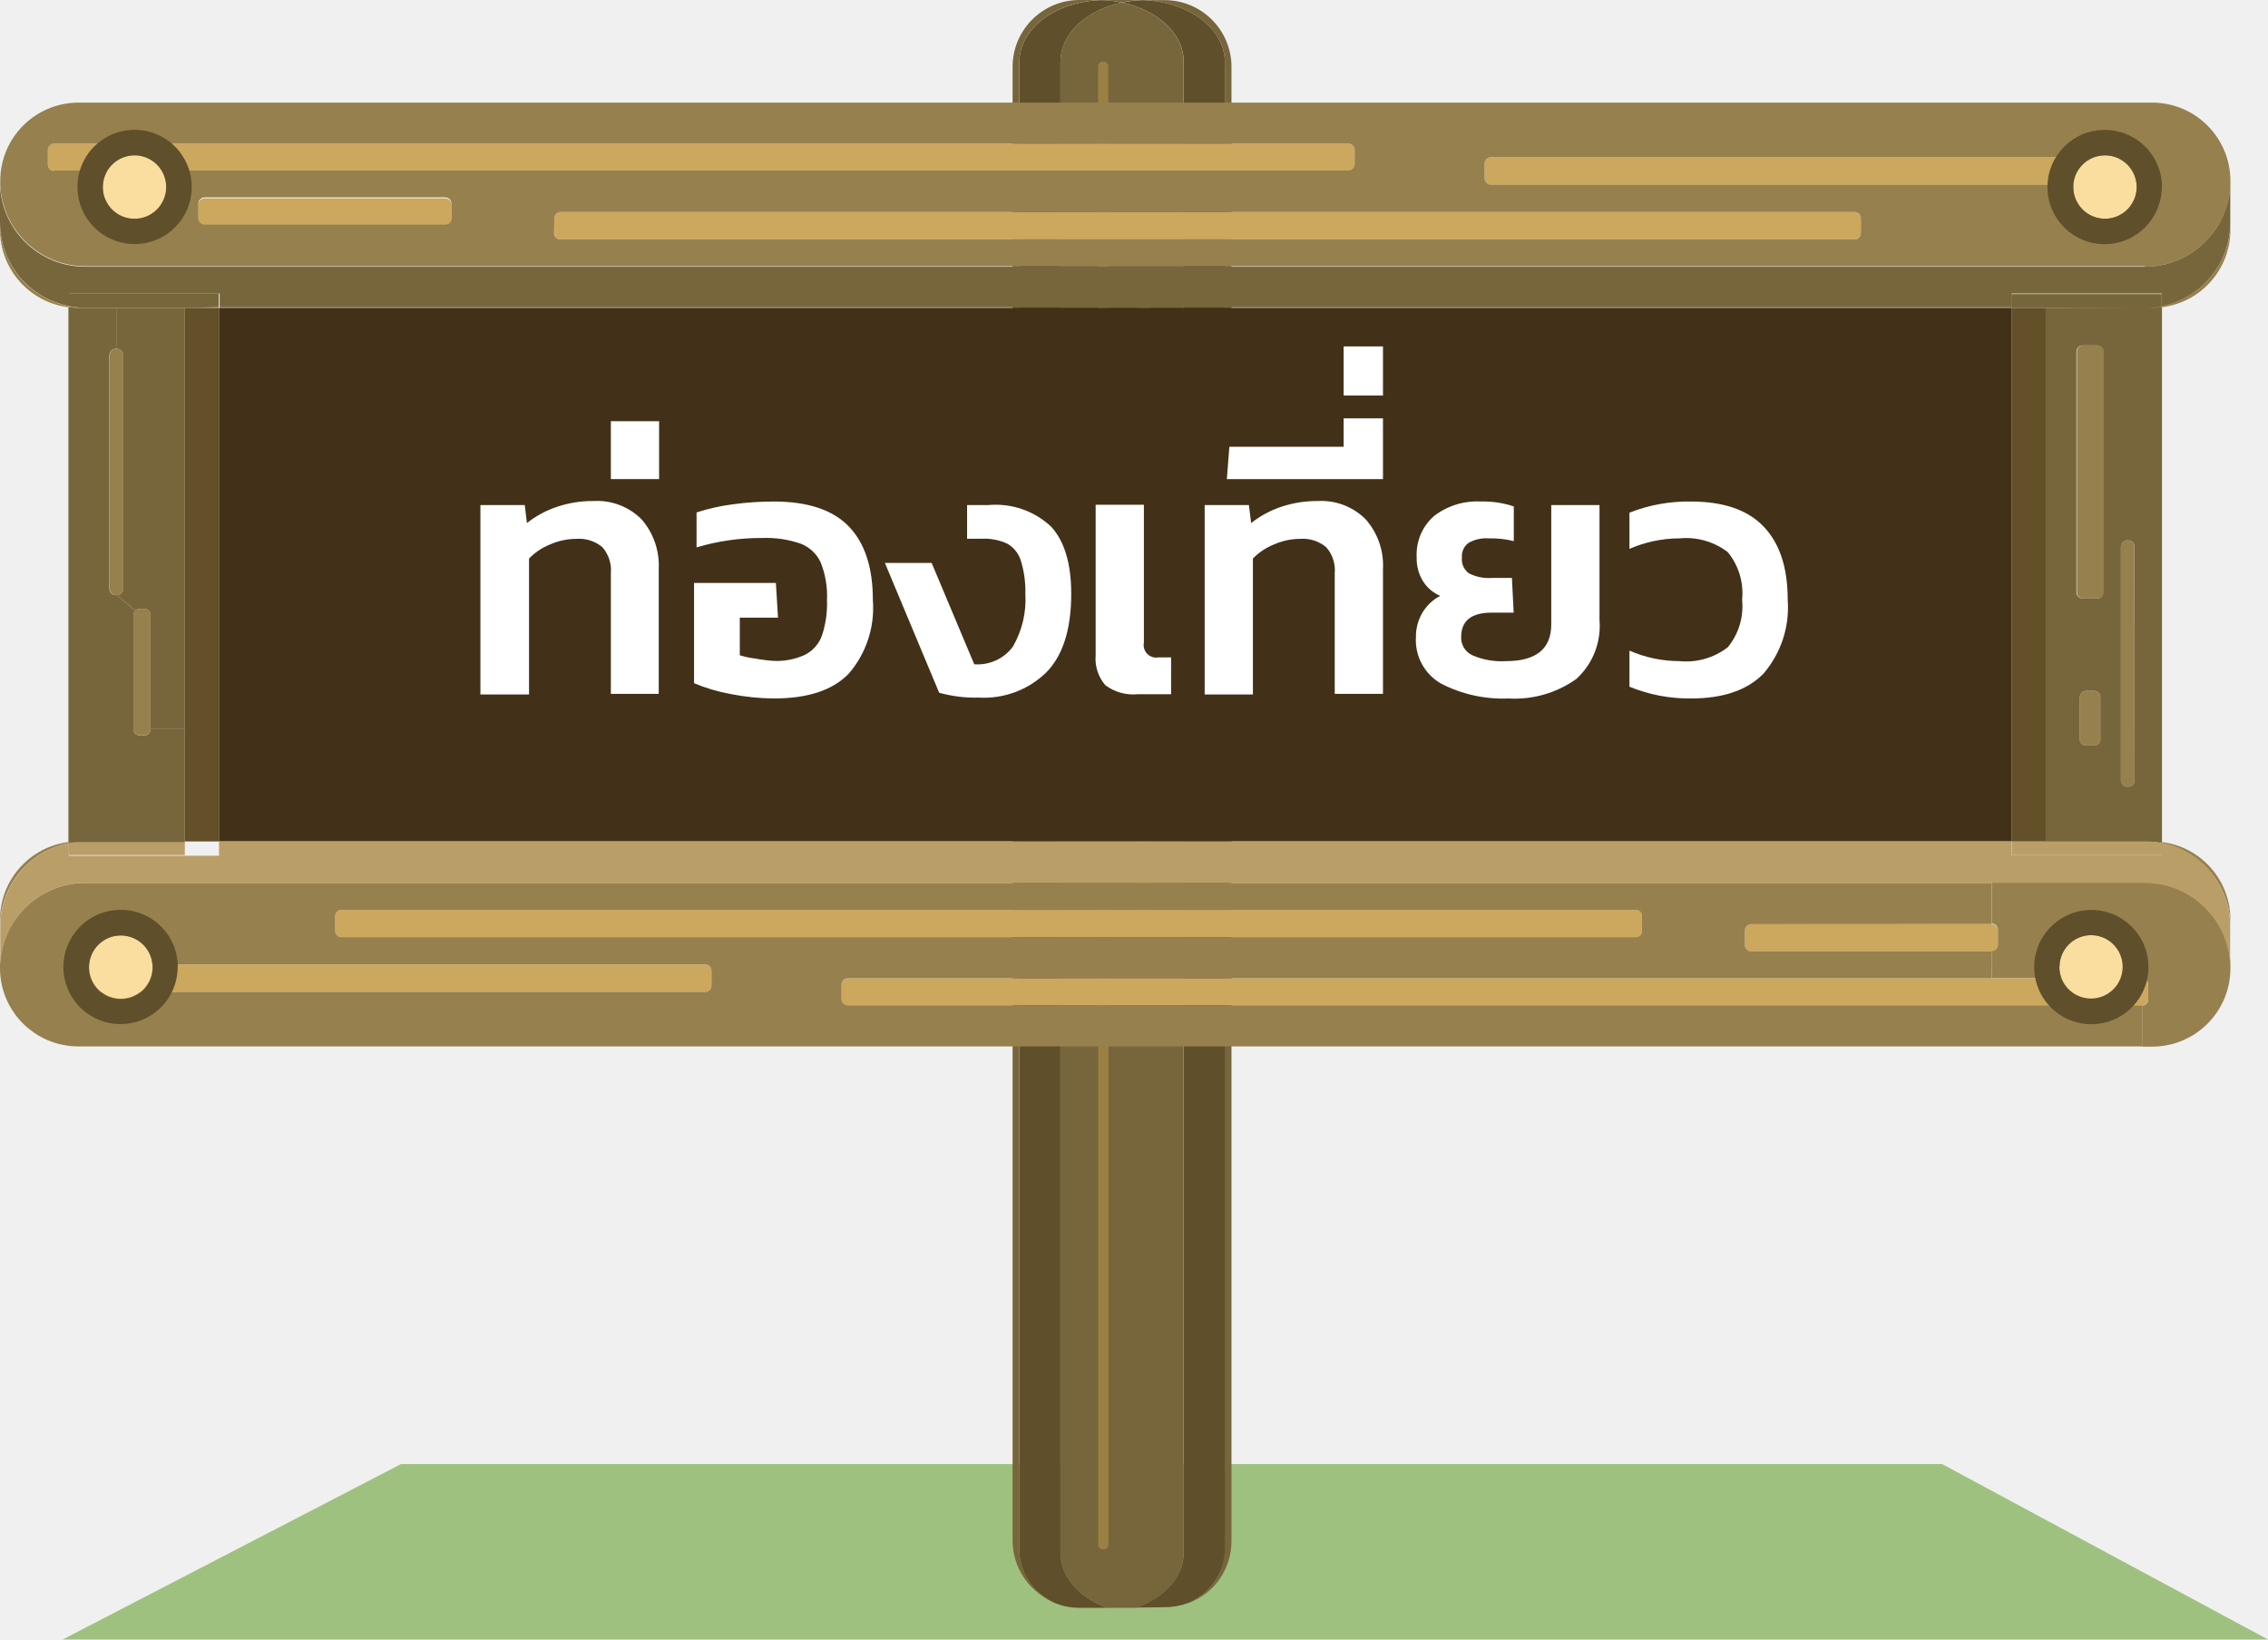
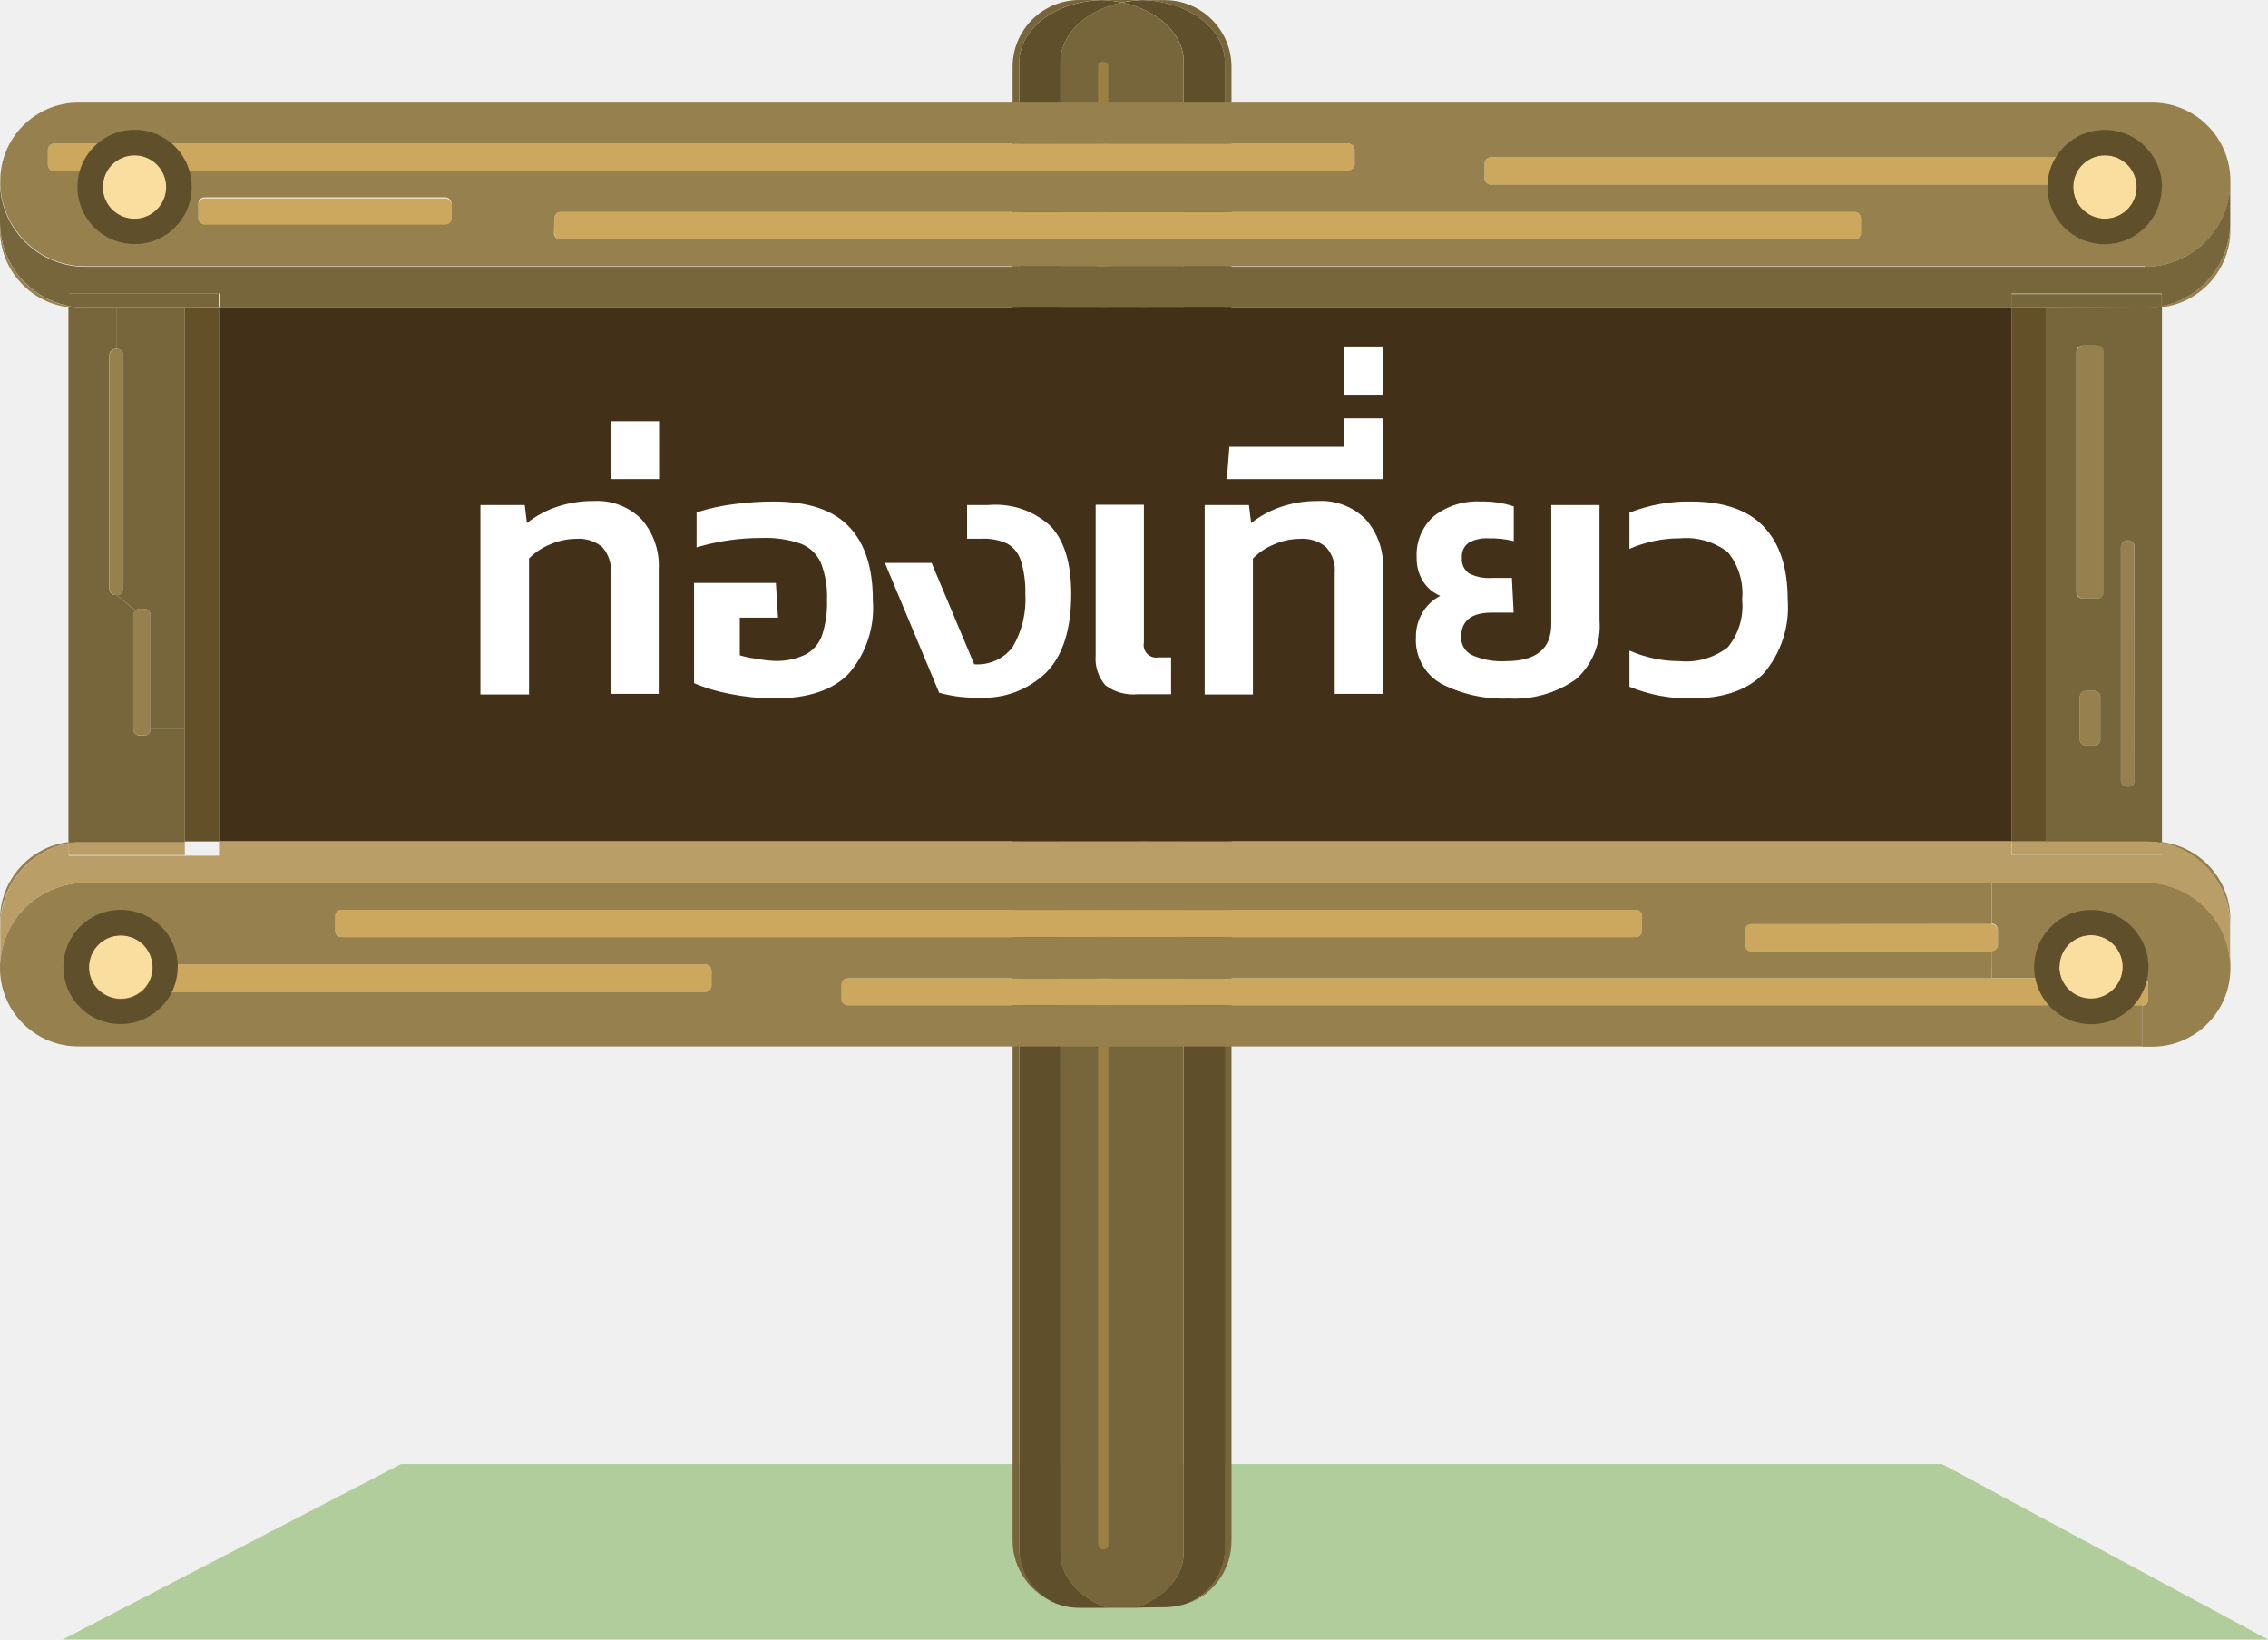
<svg xmlns="http://www.w3.org/2000/svg" viewBox="0 0 181 130.86">
  <defs>
-     <style>.cls-1{fill:#9ec180;}.cls-2{fill:#77663c;}.cls-3{fill:#604f2b;}.cls-4{fill:#9b8043;}.cls-5{fill:#96804e;}.cls-6{fill:#cca75e;}.cls-7{fill:#ba9e67;}.cls-8{fill:#634f28;}.cls-9{fill:#423118;}.cls-10{fill:#f9dea0;}.cls-11{fill:#fff;}</style>
+     <style>.cls-1{fill:#9ec180;opacity:0.75;}.cls-2{fill:#77663c;}.cls-3{fill:#604f2b;}.cls-4{fill:#9b8043;}.cls-5{fill:#96804e;}.cls-6{fill:#cca75e;}.cls-7{fill:#ba9e67;}.cls-8{fill:#634f28;}.cls-9{fill:#423118;}.cls-10{fill:#f9dea0;}.cls-11{fill:#fff;}</style>
  </defs>
  <g id="Layer_2" data-name="Layer 2">
    <g id="ป้ายท่องเที่ยว">
      <polygon class="cls-1" points="181 130.86 5 130.86 32 116.86 155 116.86 181 130.86" />
      <path class="cls-2" d="M98,5.19C98,2.53,95.08.35,91.43.26H93.2a5.33,5.33,0,0,1,5.33,5.34V123.23a5.3,5.3,0,0,1-3.46,5,4.72,4.72,0,0,0,2.91-4Z" transform="translate(-0.25 -0.25)" />
      <path class="cls-2" d="M94.71,5.19v119c0,1.92-1.51,3.57-3.72,4.39h-2.4c-2.2-.82-3.71-2.47-3.71-4.39V5.19c0-2.25,2.07-4.14,4.91-4.74C92.63,1.05,94.71,2.94,94.71,5.19Z" transform="translate(-0.25 -0.25)" />
      <path class="cls-3" d="M91,128.56c2.21-.82,3.72-2.47,3.72-4.39V5.19c0-2.25-2.08-4.14-4.92-4.74A9.68,9.68,0,0,1,91.43.26C95.08.35,98,2.53,98,5.19v119a4.72,4.72,0,0,1-2.91,4,5.3,5.3,0,0,1-1.87.34Z" transform="translate(-0.25 -0.25)" />
      <path class="cls-2" d="M88.43.25h3a9.68,9.68,0,0,0-1.64.19A9.56,9.56,0,0,0,88.15.26Z" transform="translate(-0.25 -0.25)" />
      <path class="cls-3" d="M88.15.26a9.56,9.56,0,0,1,1.64.19c-2.84.6-4.91,2.49-4.91,4.74v119c0,1.92,1.51,3.57,3.71,4.39H86.4a5.26,5.26,0,0,1-1.87-.34,4.72,4.72,0,0,1-2.93-4V5.19C81.6,2.53,84.51.35,88.15.26Z" transform="translate(-0.25 -0.25)" />
      <path class="cls-2" d="M86.4.25h1.75C84.51.35,81.6,2.53,81.6,5.19v119a4.72,4.72,0,0,0,2.93,4,5.31,5.31,0,0,1-3.47-5V5.59A5.34,5.34,0,0,1,86.4.25Z" transform="translate(-0.25 -0.25)" />
      <rect class="cls-4" x="62.22" y="30.83" width="52.14" height="0.82" rx="0.37" transform="translate(119.28 -57.3) rotate(90)" />
      <rect class="cls-4" x="65.5" y="48.3" width="52.14" height="0.82" rx="0.37" transform="translate(140.03 -43.11) rotate(90)" />
      <rect class="cls-4" x="62.22" y="97.44" width="52.14" height="0.82" rx="0.37" transform="translate(185.9 9.31) rotate(90)" />
      <path class="cls-5" d="M178.25,77v.58A6.25,6.25,0,0,1,172,83.79h-.8V80.51a.48.48,0,0,0,.49-.49V78.83a.49.49,0,0,0-.49-.5h-12V76.14a.49.49,0,0,0,.49-.49V74.46a.5.5,0,0,0-.49-.5V70.68h12.23a6.84,6.84,0,0,1,6.82,6.55C178.24,77.15,178.25,77.06,178.25,77Z" transform="translate(-0.25 -0.25)" />
      <path class="cls-5" d="M172.79,67.46a6.24,6.24,0,0,1,5.46,6.2v.57a6.8,6.8,0,0,0-5.46-6.68Z" transform="translate(-0.25 -0.25)" />
      <path class="cls-5" d="M172.79,24.67A6.8,6.8,0,0,0,178.25,18v.58a6.23,6.23,0,0,1-5.46,6.19Z" transform="translate(-0.25 -0.25)" />
      <path class="cls-2" d="M172.79,67.46v.09a6.18,6.18,0,0,0-1.37-.14H172A7.13,7.13,0,0,1,172.79,67.46Z" transform="translate(-0.25 -0.25)" />
      <path class="cls-5" d="M172,24.82h-.58a6.19,6.19,0,0,0,1.37-.15v.09A7.18,7.18,0,0,1,172,24.82Z" transform="translate(-0.25 -0.25)" />
      <path class="cls-6" d="M171.2,78.33a.49.49,0,0,1,.49.5V80a.48.48,0,0,1-.49.49H67.91a.5.5,0,0,1-.5-.49V78.83a.5.5,0,0,1,.5-.5H171.2Z" transform="translate(-0.25 -0.25)" />
      <path class="cls-5" d="M170.6,62.55a.49.49,0,0,1-.49.49H170a.5.5,0,0,1-.5-.49V43.88a.51.51,0,0,1,.5-.5h.1a.5.5,0,0,1,.49.5Z" transform="translate(-0.25 -0.25)" />
      <path class="cls-6" d="M169,12.8a.5.5,0,0,1,.49.51V14.5A.49.49,0,0,1,169,15H119.23a.5.5,0,0,1-.5-.49V13.31a.51.51,0,0,1,.5-.51Z" transform="translate(-0.25 -0.25)" />
      <path class="cls-5" d="M166,28.32a.51.51,0,0,1,.5-.5h1.19a.49.49,0,0,1,.49.5V47.53a.48.48,0,0,1-.49.49h-1.19a.5.5,0,0,1-.5-.49Z" transform="translate(-0.25 -0.25)" />
      <path class="cls-5" d="M167.38,55.39a.5.5,0,0,1,.49.51v3.37a.49.49,0,0,1-.49.49h-.64a.5.5,0,0,1-.51-.49V55.9a.51.51,0,0,1,.51-.51Z" transform="translate(-0.25 -0.25)" />
      <path class="cls-2" d="M166.46,27.82a.51.51,0,0,0-.5.5V47.53a.5.5,0,0,0,.5.49h1.19a.48.48,0,0,0,.49-.49V28.32a.49.49,0,0,0-.49-.5Zm1.41,31.45V55.9a.5.5,0,0,0-.49-.51h-.64a.51.51,0,0,0-.51.51v3.37a.5.5,0,0,0,.51.49h.64A.49.49,0,0,0,167.87,59.27Zm1.64-15.39V62.55a.5.5,0,0,0,.5.49h.1a.49.49,0,0,0,.49-.49V43.88a.5.5,0,0,0-.49-.5H170A.51.51,0,0,0,169.51,43.88Zm-6,23.53V24.82H172a7.18,7.18,0,0,0,.79-.06v42.7a7.13,7.13,0,0,0-.79,0h-8.5Z" transform="translate(-0.25 -0.25)" />
      <path class="cls-7" d="M172.79,68.5h-12V67.41h10.65a6.18,6.18,0,0,1,1.37.14Z" transform="translate(-0.25 -0.25)" />
      <rect class="cls-8" x="160.53" y="24.57" width="2.73" height="42.59" />
      <path class="cls-2" d="M163.5,24.82h-2.73v-1.1h12v1a6.19,6.19,0,0,1-1.37.15Z" transform="translate(-0.25 -0.25)" />
      <rect class="cls-9" x="17.47" y="24.57" width="143.06" height="42.59" />
      <path class="cls-6" d="M159.19,74a.5.5,0,0,1,.49.5v1.19a.49.49,0,0,1-.49.49H140a.5.5,0,0,1-.5-.49V74.46a.51.51,0,0,1,.5-.5Z" transform="translate(-0.25 -0.25)" />
      <path class="cls-6" d="M148.27,19.36H45a.5.5,0,0,1-.51-.5V17.67a.51.51,0,0,1,.51-.5H148.27a.5.5,0,0,1,.49.5v1.19A.49.49,0,0,1,148.27,19.36Z" transform="translate(-0.25 -0.25)" />
      <path class="cls-6" d="M130.8,75.05H27.5a.5.5,0,0,1-.5-.49V73.37a.5.5,0,0,1,.5-.5H130.8a.49.49,0,0,1,.49.5v1.19A.49.49,0,0,1,130.8,75.05Z" transform="translate(-0.25 -0.25)" />
      <path class="cls-6" d="M107.87,13.9H4.57a.5.5,0,0,1-.5-.5V12.21a.51.51,0,0,1,.5-.5h103.3a.5.5,0,0,1,.49.5V13.4A.49.49,0,0,1,107.87,13.9Z" transform="translate(-0.25 -0.25)" />
      <path class="cls-6" d="M56.54,79.42H6.75a.5.5,0,0,1-.5-.49V77.74a.51.51,0,0,1,.5-.51H56.54a.5.5,0,0,1,.49.51v1.19A.49.49,0,0,1,56.54,79.42Z" transform="translate(-0.25 -0.25)" />
      <path class="cls-5" d="M159.19,78.33H67.91a.5.5,0,0,0-.5.5V80a.5.5,0,0,0,.5.49H171.2v3.28H6.5A6.25,6.25,0,0,1,.25,77.54V77a2.13,2.13,0,0,0,0,.27,6.82,6.82,0,0,1,6.8-6.55H159.19V74H140a.51.51,0,0,0-.5.5v1.19a.5.5,0,0,0,.5.49h19.21ZM56.54,77.23H6.75a.51.51,0,0,0-.5.51v1.19a.5.5,0,0,0,.5.49H56.54a.49.49,0,0,0,.49-.49V77.74A.5.5,0,0,0,56.54,77.23Zm-29-2.18H130.8a.49.49,0,0,0,.49-.49V73.37a.49.49,0,0,0-.49-.5H27.5a.5.5,0,0,0-.5.5v1.19A.5.5,0,0,0,27.5,75.05Z" transform="translate(-0.25 -0.25)" />
      <path class="cls-6" d="M35.79,16.08a.5.5,0,0,1,.49.5v1.19a.48.48,0,0,1-.49.49H16.58a.49.49,0,0,1-.5-.49V16.58a.51.51,0,0,1,.5-.5Z" transform="translate(-0.25 -0.25)" />
      <polygon class="cls-8" points="17.47 24.57 17.47 67.16 14.74 67.16 14.74 58.2 14.74 24.57 17.47 24.57" />
      <path class="cls-2" d="M15,24.82H7.07a6.1,6.1,0,0,1-1.36-.15v-1h12v1.1Z" transform="translate(-0.25 -0.25)" />
      <path class="cls-7" d="M15,67.41V68.5H5.71v-1a6.09,6.09,0,0,1,1.36-.14Z" transform="translate(-0.25 -0.25)" />
      <path class="cls-5" d="M11.77,48.84a.5.5,0,0,1,.49.5v9.11a.49.49,0,0,1-.49.49H11.4a.5.5,0,0,1-.51-.49V49.34a.48.48,0,0,1,.16-.35.47.47,0,0,1,.35-.15Z" transform="translate(-0.25 -0.25)" />
      <path class="cls-2" d="M9.58,47.75a.48.48,0,0,0,.49-.49V28.59a.49.49,0,0,0-.49-.5V24.82H15V58.45H12.26V49.34a.5.5,0,0,0-.49-.5H11.4a.47.47,0,0,0-.35.15Z" transform="translate(-0.25 -0.25)" />
      <path class="cls-2" d="M9.48,28.09a.51.51,0,0,0-.5.5V47.26a.5.5,0,0,0,.5.49h.1L11.05,49a.48.48,0,0,0-.16.35v9.11a.5.5,0,0,0,.51.49h.37a.49.49,0,0,0,.49-.49H15v9H6.5a6.84,6.84,0,0,0-.79,0V24.76a6.83,6.83,0,0,0,.79.06H9.58v3.27Z" transform="translate(-0.25 -0.25)" />
      <path class="cls-5" d="M9,28.59a.51.51,0,0,1,.5-.5h.1a.49.49,0,0,1,.49.5V47.26a.48.48,0,0,1-.49.49h-.1a.5.5,0,0,1-.5-.49Z" transform="translate(-0.25 -0.25)" />
      <path class="cls-5" d="M7.07,24.82H6.5a6.83,6.83,0,0,1-.79-.06v-.09A6.1,6.1,0,0,0,7.07,24.82Z" transform="translate(-0.25 -0.25)" />
      <path class="cls-2" d="M6.5,67.41h.57a6.09,6.09,0,0,0-1.36.14v-.09A6.84,6.84,0,0,1,6.5,67.41Z" transform="translate(-0.25 -0.25)" />
      <path class="cls-5" d="M118.73,14.5a.5.5,0,0,0,.5.49H169a.49.49,0,0,0,.49-.49V13.31a.5.5,0,0,0-.49-.51H119.23a.51.51,0,0,0-.5.51ZM44.47,18.86a.5.5,0,0,0,.51.5H148.27a.49.49,0,0,0,.49-.5V17.67a.5.5,0,0,0-.49-.5H45a.51.51,0,0,0-.51.5Zm-39.9-5h103.3a.49.49,0,0,0,.49-.5V12.21a.5.5,0,0,0-.49-.5H4.57a.51.51,0,0,0-.5.5V13.4A.5.5,0,0,0,4.57,13.9Zm166.85,7.64H7.07A6.8,6.8,0,0,1,.27,15a2.65,2.65,0,0,0,0,.27v-.57A6.25,6.25,0,0,1,6.5,8.44H172a6.25,6.25,0,0,1,6.25,6.25v.57c0-.09,0-.17,0-.27A6.82,6.82,0,0,1,171.42,21.54Zm-135.14-5a.5.5,0,0,0-.49-.5H16.58a.51.51,0,0,0-.5.5v1.19a.49.49,0,0,0,.5.49H35.79a.48.48,0,0,0,.49-.49Z" transform="translate(-0.25 -0.25)" />
      <path class="cls-2" d="M7.07,21.54H171.42A6.82,6.82,0,0,0,178.24,15c0,.1,0,.18,0,.27V18a6.8,6.8,0,0,1-5.46,6.68v-1h-12v1.1h-143v-1.1h-12v1A6.8,6.8,0,0,1,.25,18V15.26a2.65,2.65,0,0,1,0-.27A6.8,6.8,0,0,0,7.07,21.54Z" transform="translate(-0.25 -0.25)" />
      <path class="cls-7" d="M160.77,68.5h12v-1a6.8,6.8,0,0,1,5.46,6.68V77c0,.1,0,.19,0,.27a6.84,6.84,0,0,0-6.82-6.55H7.07a6.82,6.82,0,0,0-6.8,6.55,2.13,2.13,0,0,1,0-.27V74.23a6.8,6.8,0,0,1,5.46-6.68v1h12V67.41H160.77Z" transform="translate(-0.25 -0.25)" />
      <path class="cls-5" d="M.25,18a6.8,6.8,0,0,0,5.46,6.68v.09A6.24,6.24,0,0,1,.25,18.57Z" transform="translate(-0.25 -0.25)" />
      <path class="cls-5" d="M.25,73.66a6.25,6.25,0,0,1,5.46-6.2v.09A6.8,6.8,0,0,0,.25,74.23Z" transform="translate(-0.25 -0.25)" />
      <path class="cls-10" d="M11,12.65a2.54,2.54,0,1,1-2.54,2.53A2.53,2.53,0,0,1,11,12.65Z" transform="translate(-0.25 -0.25)" />
      <path class="cls-3" d="M11,19.73a4.56,4.56,0,1,1,4.55-4.55A4.55,4.55,0,0,1,11,19.73ZM8.45,15.18A2.53,2.53,0,1,0,11,12.65,2.54,2.54,0,0,0,8.45,15.18Z" transform="translate(-0.25 -0.25)" />
      <path class="cls-10" d="M9.89,74.9a2.53,2.53,0,1,1-2.53,2.52A2.53,2.53,0,0,1,9.89,74.9Z" transform="translate(-0.25 -0.25)" />
      <path class="cls-3" d="M12.43,77.42A2.54,2.54,0,1,0,9.89,80,2.53,2.53,0,0,0,12.43,77.42Zm2,0a4.56,4.56,0,1,1-4.55-4.55A4.55,4.55,0,0,1,14.44,77.42Z" transform="translate(-0.25 -0.25)" />
      <path class="cls-10" d="M168.23,12.65a2.53,2.53,0,1,1-2.52,2.53A2.53,2.53,0,0,1,168.23,12.65Z" transform="translate(-0.25 -0.25)" />
      <path class="cls-3" d="M170.77,15.18a2.53,2.53,0,1,0-2.54,2.53A2.53,2.53,0,0,0,170.77,15.18Zm2,0a4.56,4.56,0,1,1-4.56-4.56A4.56,4.56,0,0,1,172.79,15.18Z" transform="translate(-0.25 -0.25)" />
      <path class="cls-10" d="M167.15,74.89a2.54,2.54,0,1,1-2.54,2.53A2.53,2.53,0,0,1,167.15,74.89Z" transform="translate(-0.25 -0.25)" />
      <path class="cls-3" d="M162.59,77.42A4.56,4.56,0,1,1,167.15,82,4.56,4.56,0,0,1,162.59,77.42Zm2,0a2.53,2.53,0,1,0,2.54-2.53A2.53,2.53,0,0,0,164.61,77.42Z" transform="translate(-0.25 -0.25)" />
      <path class="cls-11" d="M38.59,40.56h3.54L42.3,42a7.87,7.87,0,0,1,2.41-1.3,8.89,8.89,0,0,1,2.92-.46,5,5,0,0,1,3.81,1.45,5.6,5.6,0,0,1,1.38,4v9.94H49V46a2.78,2.78,0,0,0-.68-2.08,2.91,2.91,0,0,0-2.09-.66,5.21,5.21,0,0,0-2.09.45,4.84,4.84,0,0,0-1.67,1.12V55.68H38.59Z" transform="translate(-0.25 -0.25)" />
      <path class="cls-11" d="M49,33.87h3.85v4.62H49Z" transform="translate(-0.25 -0.25)" />
      <path class="cls-11" d="M58.54,55.64a13.88,13.88,0,0,1-2.9-.86v-8h6.53l.17,2.77H59.29v3a6.7,6.7,0,0,0,1.29.27A10.61,10.61,0,0,0,62,53a5.36,5.36,0,0,0,2.48-.48A2.78,2.78,0,0,0,65.84,51a8.12,8.12,0,0,0,.41-2.85,7.27,7.27,0,0,0-.5-3,2.91,2.91,0,0,0-1.61-1.51,8.46,8.46,0,0,0-3.08-.45,18,18,0,0,0-5.22.75V41.15a16.13,16.13,0,0,1,2.91-.65A24.09,24.09,0,0,1,62,40.28q4.08,0,6,2t1.91,5.9A8,8,0,0,1,68,54q-1.9,2-6,2A18.55,18.55,0,0,1,58.54,55.64Z" transform="translate(-0.25 -0.25)" />
      <path class="cls-11" d="M75.2,55.54,70.87,45.18H74.6L78,53.27a3.5,3.5,0,0,0,3.08-1.4,7.51,7.51,0,0,0,1-4.23A8.24,8.24,0,0,0,81.72,45a2.35,2.35,0,0,0-1.07-1.35,4.34,4.34,0,0,0-2.05-.4H77.43V40.56h1.71a6.47,6.47,0,0,1,5,1.73c1.06,1.16,1.6,2.94,1.6,5.35,0,2.84-.66,4.93-2,6.29a7.13,7.13,0,0,1-5.36,2A10.68,10.68,0,0,1,75.2,55.54Z" transform="translate(-0.25 -0.25)" />
      <path class="cls-11" d="M88.46,54.94a3.25,3.25,0,0,1-.77-2.4v-12h3.85v11a1,1,0,0,0,1.17,1.18h1v2.94H91.06A3.72,3.72,0,0,1,88.46,54.94Z" transform="translate(-0.25 -0.25)" />
      <path class="cls-11" d="M96.39,40.56h3.53L100.1,42a7.94,7.94,0,0,1,2.4-1.3,9,9,0,0,1,2.93-.46,5,5,0,0,1,3.8,1.45,5.56,5.56,0,0,1,1.39,4v9.94h-3.85V46a2.74,2.74,0,0,0-.69-2.08,2.89,2.89,0,0,0-2.08-.66,5.21,5.21,0,0,0-2.09.45,4.84,4.84,0,0,0-1.67,1.12V55.68H96.39Z" transform="translate(-0.25 -0.25)" />
      <path class="cls-11" d="M98.36,35.91h9.12V33.64h3.14v4.85H98.16Z" transform="translate(-0.25 -0.25)" />
      <path class="cls-11" d="M107.48,27.9h3.14v3.92h-3.14Z" transform="translate(-0.25 -0.25)" />
      <path class="cls-11" d="M115.25,54.81a4,4,0,0,1-2-3.72,3.7,3.7,0,0,1,.49-1.89,3.54,3.54,0,0,1,1.45-1.39,3,3,0,0,1-1.37-1.16,3.42,3.42,0,0,1-.51-1.89,4.1,4.1,0,0,1,1.38-3.32,5.61,5.61,0,0,1,3.72-1.16,7.68,7.68,0,0,1,2.65.39v2.77a7.51,7.51,0,0,0-2-.22,2.86,2.86,0,0,0-1.61.36,1.31,1.31,0,0,0-.53,1.18,1.37,1.37,0,0,0,.57,1.26,3.53,3.53,0,0,0,1.82.36h1.6l.14,2.77h-1.77c-1.61,0-2.42.65-2.42,1.94a1.54,1.54,0,0,0,.87,1.45,5.81,5.81,0,0,0,2.7.48q3.62,0,3.62-2.94V40.56h3.85v9.18a5.72,5.72,0,0,1-1.86,4.71A8.48,8.48,0,0,1,120.63,56,10.77,10.77,0,0,1,115.25,54.81Z" transform="translate(-0.25 -0.25)" />
      <path class="cls-11" d="M130.29,55.06V52.18a10,10,0,0,0,4,.84,5.42,5.42,0,0,0,3.85-1.11,5.14,5.14,0,0,0,1.14-3.79,5.18,5.18,0,0,0-1.14-3.8,5.47,5.47,0,0,0-3.85-1.1,10,10,0,0,0-4,.84V41.17a12.76,12.76,0,0,1,4.91-.89c2.58,0,4.52.66,5.8,2s1.92,3.27,1.92,5.85A8.1,8.1,0,0,1,141,54c-1.28,1.33-3.22,2-5.8,2A12.57,12.57,0,0,1,130.29,55.06Z" transform="translate(-0.25 -0.25)" />
    </g>
  </g>
</svg>
